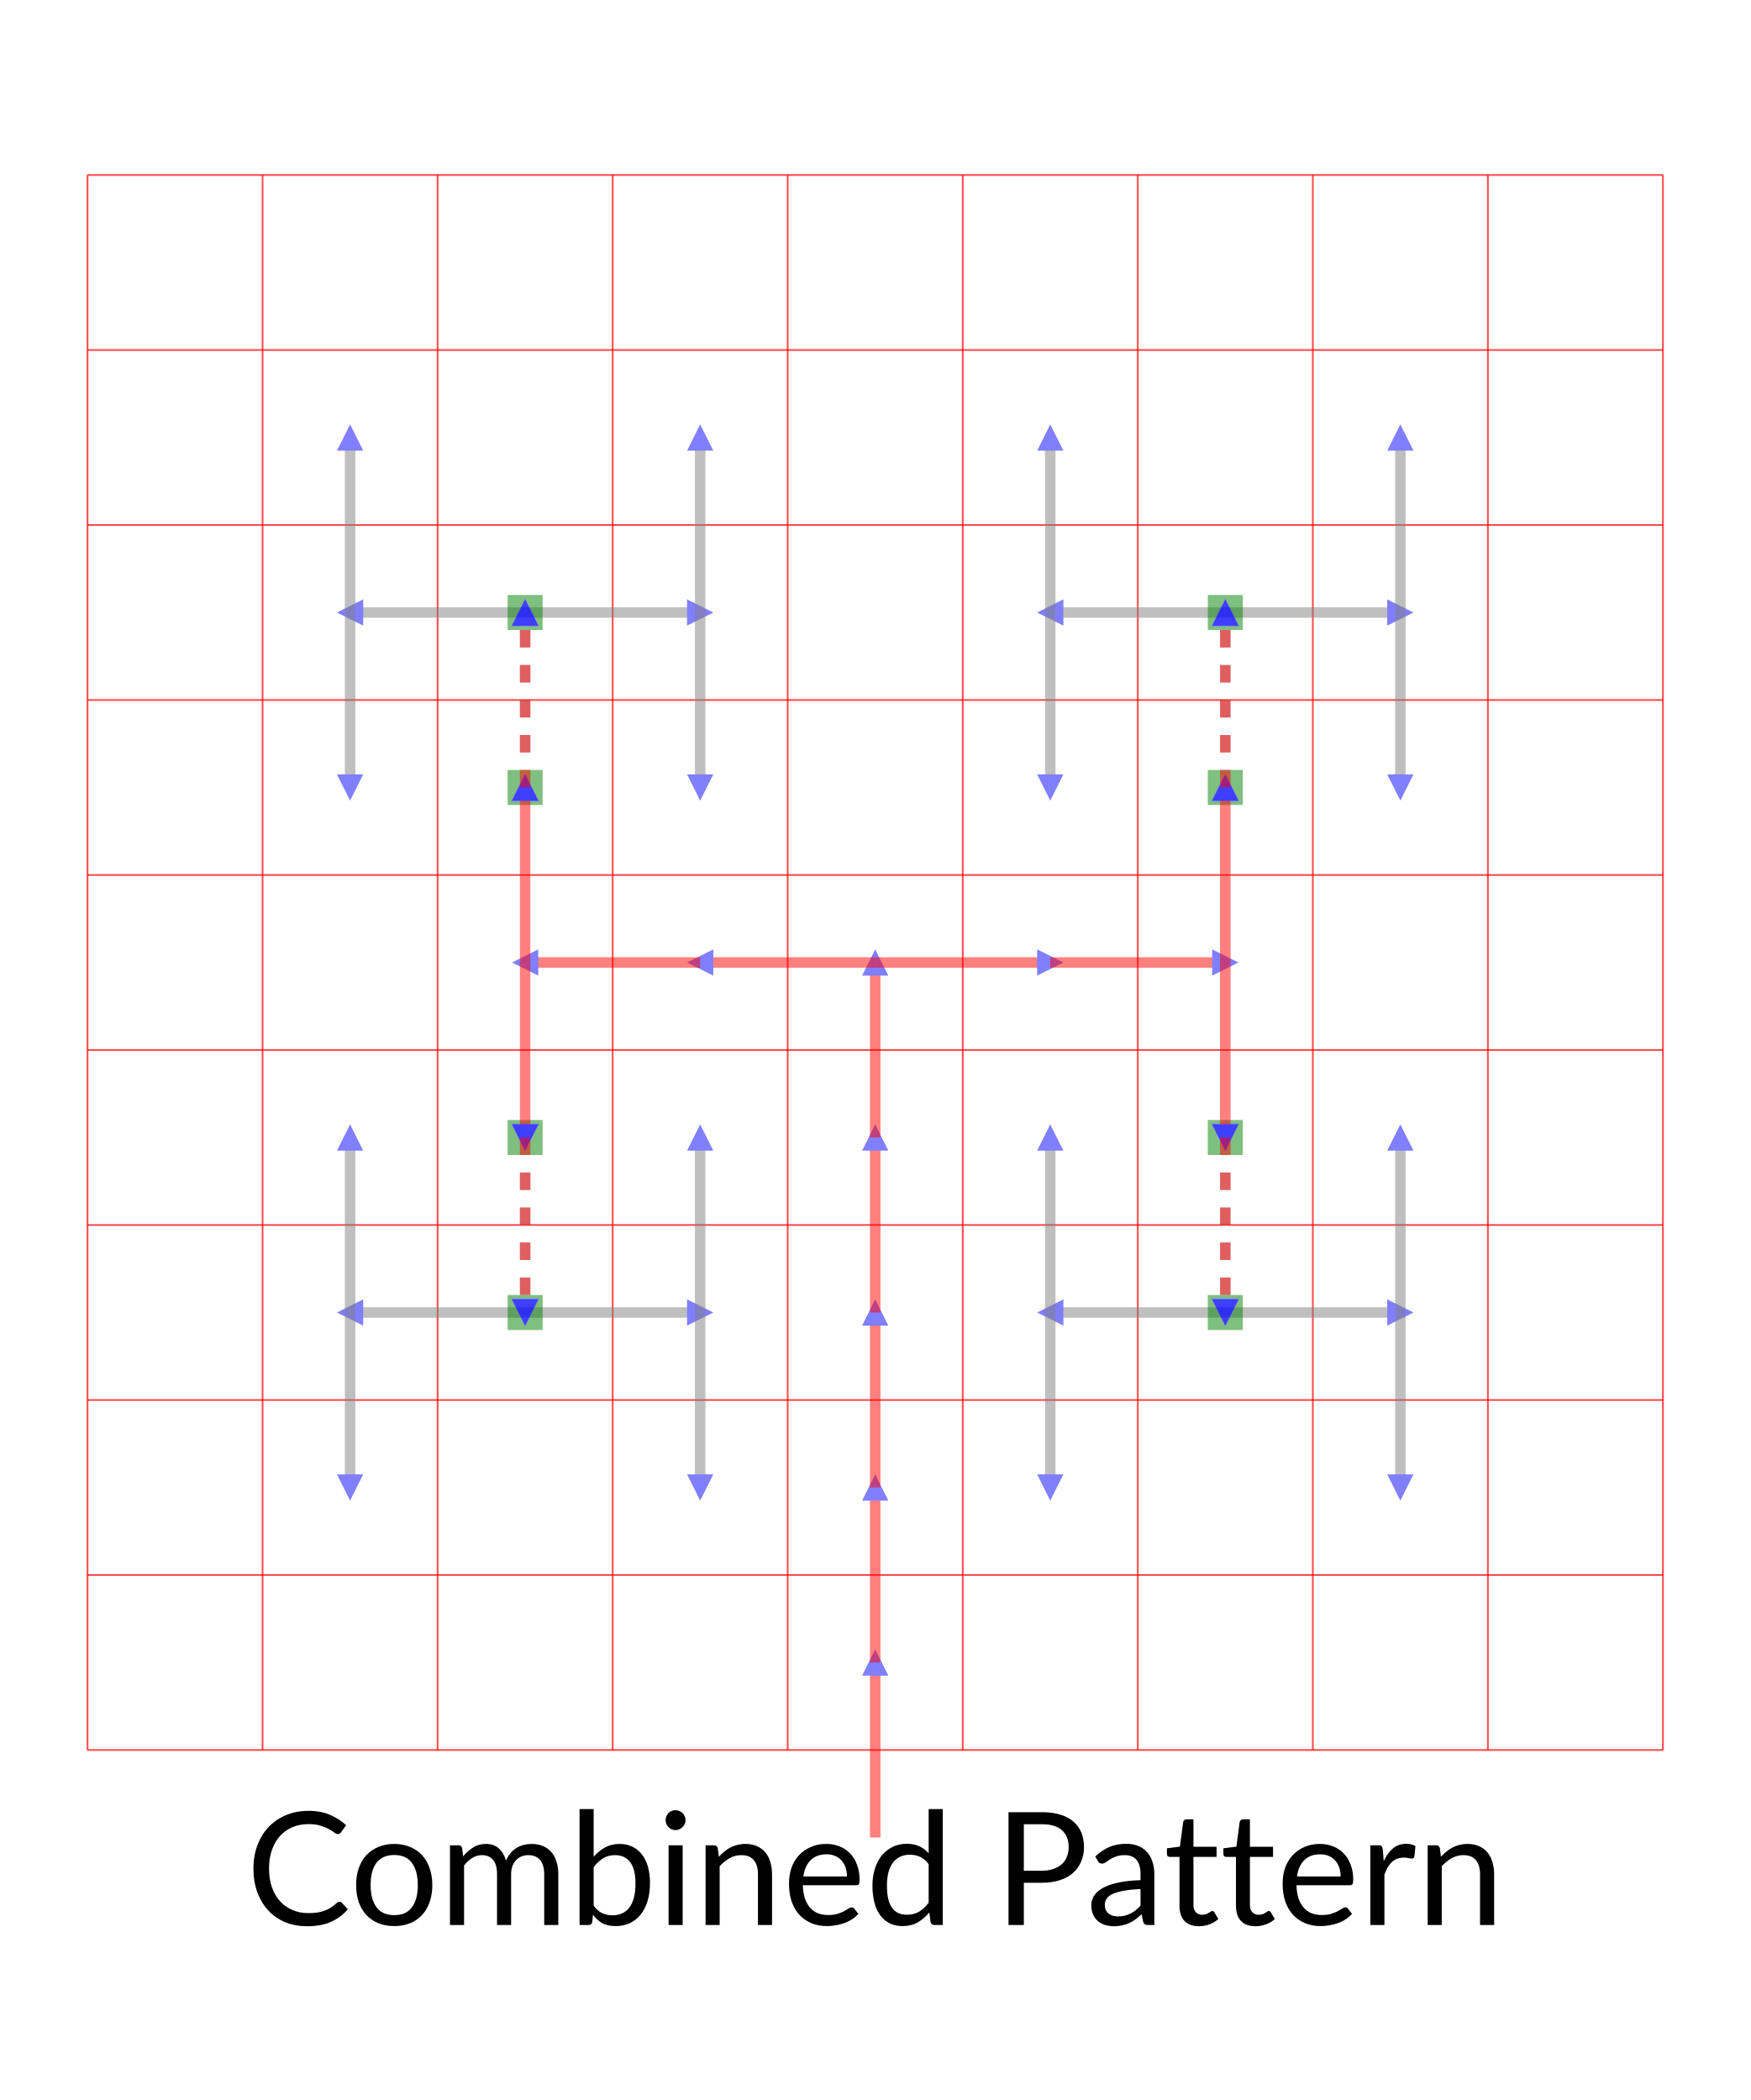
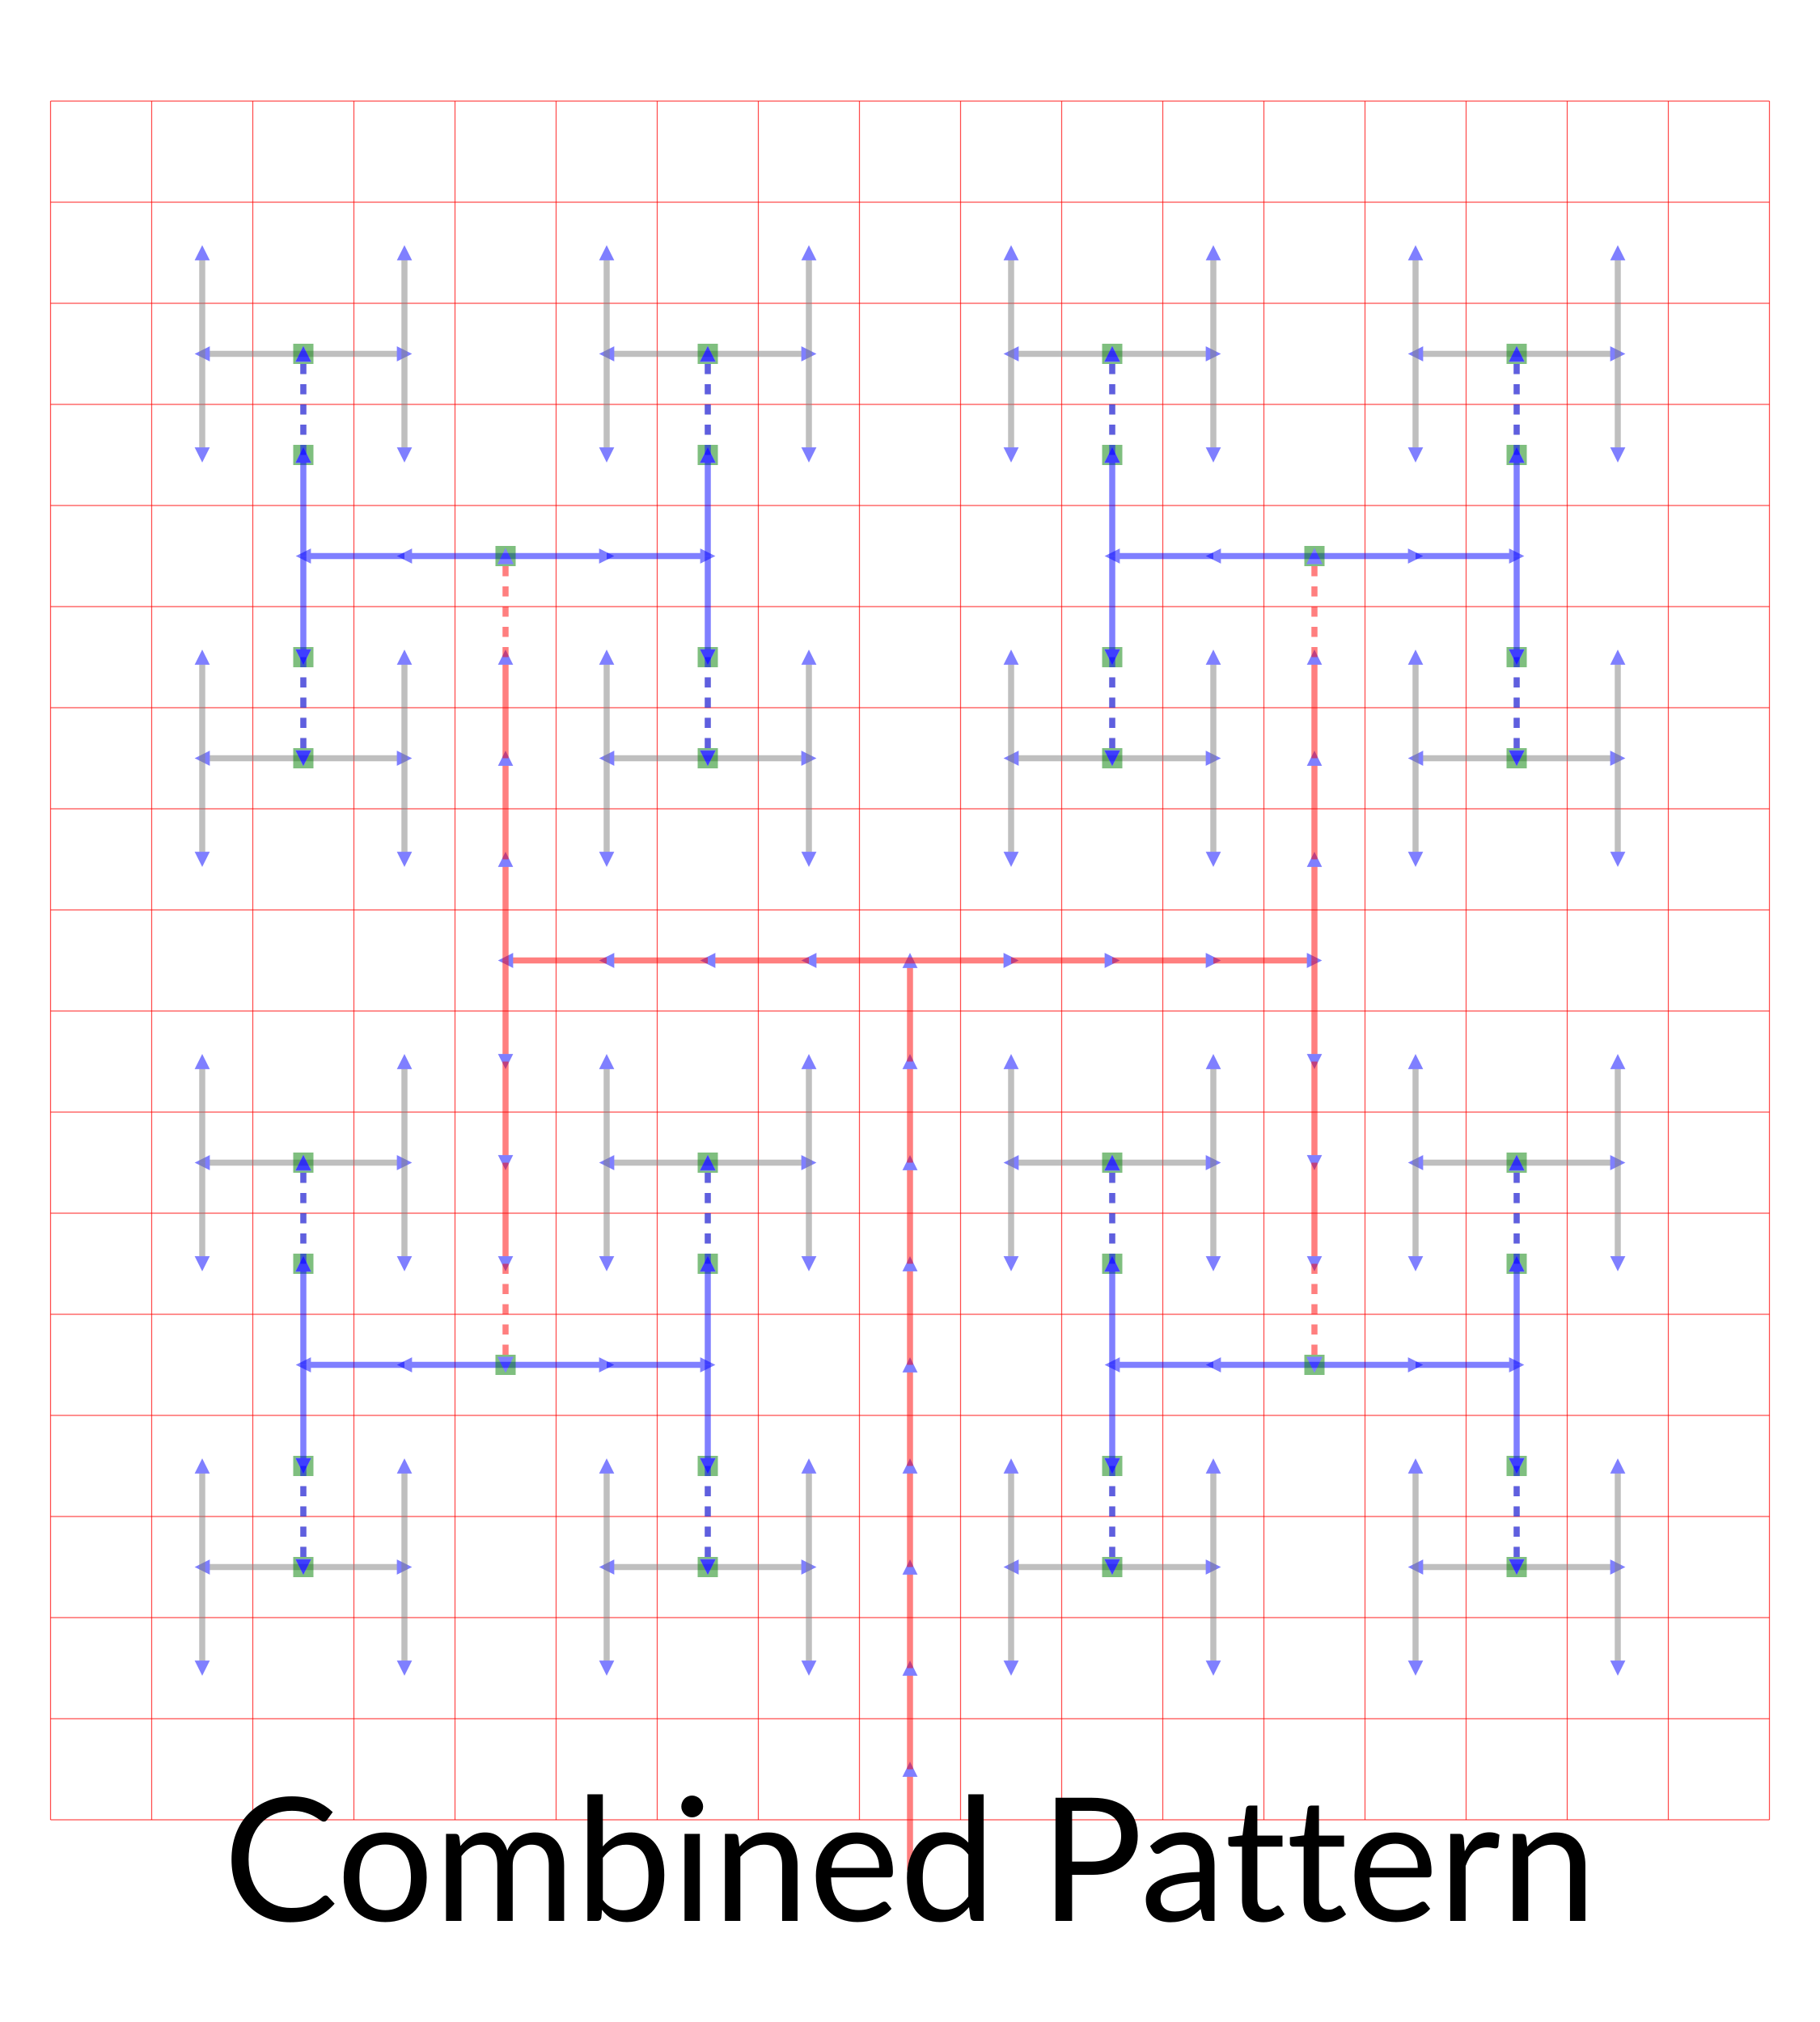
- <svg xmlns="http://www.w3.org/2000/svg" baseProfile="full" height="240" version="1.1" viewBox="0,-210.0,200,240" width="200">
-   <defs id="id15">
-     <marker id="id11" markerHeight="10" markerUnits="strokeWidth" markerWidth="5" orient="auto" refX="30" refY="30" viewBox="0 0 120 120">
+ <svg xmlns="http://www.w3.org/2000/svg" baseProfile="full" height="400" version="1.1" viewBox="0,-370.0,360,400" width="360">
+   <defs id="id20">
+     <marker id="id16" markerHeight="10" markerUnits="strokeWidth" markerWidth="5" orient="auto" refX="30" refY="30" viewBox="0 0 120 120">
      <path d="M 0 0 L 60 30 L 0 60 z" fill="blue" />
    </marker>
-     <marker id="id12" markerHeight="10" markerUnits="strokeWidth" markerWidth="5" orient="auto" viewBox="-15 -15 30 30">
+     <marker id="id17" markerHeight="10" markerUnits="strokeWidth" markerWidth="5" orient="auto" viewBox="-15 -15 30 30">
      <rect fill="green" height="20" width="20" x="-10" y="-10" />
      <path d="M 8 0 L -8 8 L -8 -8 z" fill="blue" />
    </marker>
-     <marker id="id13" markerHeight="10" markerUnits="strokeWidth" markerWidth="5" orient="auto" viewBox="-15 -15 30 30">
+     <marker id="id18" markerHeight="10" markerUnits="strokeWidth" markerWidth="5" orient="auto" viewBox="-15 -15 30 30">
      <rect fill="green" height="20" width="20" x="-10" y="-10" />
      <path d="M 8 0 L -8 8 L -8 -8 z" fill="blue" />
    </marker>
-     <marker id="id14" markerHeight="10" markerUnits="strokeWidth" markerWidth="5" orient="auto" viewBox="-15 -15 30 30">
+     <marker id="id19" markerHeight="10" markerUnits="strokeWidth" markerWidth="5" orient="auto" viewBox="-15 -15 30 30">
      <line stroke="red" stroke-width="5px" x1="0" x2="0" y1="-15" y2="15" />
    </marker>
    <style type="text/css">
                text{font-family: Lato;}
                span{text-anchor: "middle"; alignment_baseline: "middle"}
                .gridLabels{fill: grey;font-style: italic;font-weight: 900}
                .gridmarker{stroke:red; stroke-width:0.2; opacity: 0.7;}
                
                .connection{ opacity: 0.5;
-                             marker-end:url(#id11);
+                             marker-end:url(#id16);
                            stroke-width:1.2;}
                .down{stroke-dasharray: 2;
-                     marker-end:url(#id13);}
+                     marker-end:url(#id18);}
                .up{stroke-dasharray: 2;
-                     marker-start:url(#id12);}
+                     marker-start:url(#id17);}
                .top{stroke-dasharray: 2;
-                     marker-start:url(#id14);}
+                     marker-start:url(#id19);}
                .buffer{ filter: hue-rotate(90deg);
                          stroke-width:2; stroke-dasharray:1;}
                </style>
  </defs>
  <g id="markers" transform="scale(1,-1)">
-     <line class="gridmarker" x1="10" x2="10" y1="10" y2="190" />
-     <line class="gridmarker" x1="30" x2="30" y1="10" y2="190" />
-     <line class="gridmarker" x1="50" x2="50" y1="10" y2="190" />
-     <line class="gridmarker" x1="70" x2="70" y1="10" y2="190" />
-     <line class="gridmarker" x1="90" x2="90" y1="10" y2="190" />
-     <line class="gridmarker" x1="110" x2="110" y1="10" y2="190" />
-     <line class="gridmarker" x1="130" x2="130" y1="10" y2="190" />
-     <line class="gridmarker" x1="150" x2="150" y1="10" y2="190" />
-     <line class="gridmarker" x1="170" x2="170" y1="10" y2="190" />
-     <line class="gridmarker" x1="190" x2="190" y1="10" y2="190" />
-     <line class="gridmarker" x1="10" x2="190" y1="10" y2="10" />
-     <line class="gridmarker" x1="10" x2="190" y1="30" y2="30" />
-     <line class="gridmarker" x1="10" x2="190" y1="50" y2="50" />
-     <line class="gridmarker" x1="10" x2="190" y1="70" y2="70" />
-     <line class="gridmarker" x1="10" x2="190" y1="90" y2="90" />
-     <line class="gridmarker" x1="10" x2="190" y1="110" y2="110" />
-     <line class="gridmarker" x1="10" x2="190" y1="130" y2="130" />
-     <line class="gridmarker" x1="10" x2="190" y1="150" y2="150" />
-     <line class="gridmarker" x1="10" x2="190" y1="170" y2="170" />
-     <line class="gridmarker" x1="10" x2="190" y1="190" y2="190" />
+     <line class="gridmarker" x1="10" x2="10" y1="10" y2="350" />
+     <line class="gridmarker" x1="30" x2="30" y1="10" y2="350" />
+     <line class="gridmarker" x1="50" x2="50" y1="10" y2="350" />
+     <line class="gridmarker" x1="70" x2="70" y1="10" y2="350" />
+     <line class="gridmarker" x1="90" x2="90" y1="10" y2="350" />
+     <line class="gridmarker" x1="110" x2="110" y1="10" y2="350" />
+     <line class="gridmarker" x1="130" x2="130" y1="10" y2="350" />
+     <line class="gridmarker" x1="150" x2="150" y1="10" y2="350" />
+     <line class="gridmarker" x1="170" x2="170" y1="10" y2="350" />
+     <line class="gridmarker" x1="190" x2="190" y1="10" y2="350" />
+     <line class="gridmarker" x1="210" x2="210" y1="10" y2="350" />
+     <line class="gridmarker" x1="230" x2="230" y1="10" y2="350" />
+     <line class="gridmarker" x1="250" x2="250" y1="10" y2="350" />
+     <line class="gridmarker" x1="270" x2="270" y1="10" y2="350" />
+     <line class="gridmarker" x1="290" x2="290" y1="10" y2="350" />
+     <line class="gridmarker" x1="310" x2="310" y1="10" y2="350" />
+     <line class="gridmarker" x1="330" x2="330" y1="10" y2="350" />
+     <line class="gridmarker" x1="350" x2="350" y1="10" y2="350" />
+     <line class="gridmarker" x1="10" x2="350" y1="10" y2="10" />
+     <line class="gridmarker" x1="10" x2="350" y1="30" y2="30" />
+     <line class="gridmarker" x1="10" x2="350" y1="50" y2="50" />
+     <line class="gridmarker" x1="10" x2="350" y1="70" y2="70" />
+     <line class="gridmarker" x1="10" x2="350" y1="90" y2="90" />
+     <line class="gridmarker" x1="10" x2="350" y1="110" y2="110" />
+     <line class="gridmarker" x1="10" x2="350" y1="130" y2="130" />
+     <line class="gridmarker" x1="10" x2="350" y1="150" y2="150" />
+     <line class="gridmarker" x1="10" x2="350" y1="170" y2="170" />
+     <line class="gridmarker" x1="10" x2="350" y1="190" y2="190" />
+     <line class="gridmarker" x1="10" x2="350" y1="210" y2="210" />
+     <line class="gridmarker" x1="10" x2="350" y1="230" y2="230" />
+     <line class="gridmarker" x1="10" x2="350" y1="250" y2="250" />
+     <line class="gridmarker" x1="10" x2="350" y1="270" y2="270" />
+     <line class="gridmarker" x1="10" x2="350" y1="290" y2="290" />
+     <line class="gridmarker" x1="10" x2="350" y1="310" y2="310" />
+     <line class="gridmarker" x1="10" x2="350" y1="330" y2="330" />
+     <line class="gridmarker" x1="10" x2="350" y1="350" y2="350" />
  </g>
  <g id="main" transform="scale(1,-1)">
    <line class="connection same" stroke="grey" x1="60" x2="80" y1="60" y2="60" />
    <line class="connection same" stroke="grey" x1="80" x2="80" y1="60" y2="80" />
    <line class="connection same" stroke="grey" x1="80" x2="80" y1="60" y2="40" />
    <line class="connection same" stroke="grey" x1="60" x2="40" y1="60" y2="60" />
    <line class="connection same" stroke="grey" x1="40" x2="40" y1="60" y2="80" />
    <line class="connection same" stroke="grey" x1="40" x2="40" y1="60" y2="40" />
    <line class="connection same" stroke="grey" x1="140" x2="160" y1="60" y2="60" />
    <line class="connection same" stroke="grey" x1="160" x2="160" y1="60" y2="80" />
    <line class="connection same" stroke="grey" x1="160" x2="160" y1="60" y2="40" />
    <line class="connection same" stroke="grey" x1="140" x2="120" y1="60" y2="60" />
    <line class="connection same" stroke="grey" x1="120" x2="120" y1="60" y2="80" />
    <line class="connection same" stroke="grey" x1="120" x2="120" y1="60" y2="40" />
    <line class="connection same" stroke="grey" x1="140" x2="160" y1="140" y2="140" />
    <line class="connection same" stroke="grey" x1="160" x2="160" y1="140" y2="160" />
    <line class="connection same" stroke="grey" x1="160" x2="160" y1="140" y2="120" />
    <line class="connection same" stroke="grey" x1="140" x2="120" y1="140" y2="140" />
    <line class="connection same" stroke="grey" x1="120" x2="120" y1="140" y2="160" />
    <line class="connection same" stroke="grey" x1="120" x2="120" y1="140" y2="120" />
    <line class="connection same" stroke="grey" x1="60" x2="80" y1="140" y2="140" />
    <line class="connection same" stroke="grey" x1="80" x2="80" y1="140" y2="160" />
    <line class="connection same" stroke="grey" x1="80" x2="80" y1="140" y2="120" />
    <line class="connection same" stroke="grey" x1="60" x2="40" y1="140" y2="140" />
    <line class="connection same" stroke="grey" x1="40" x2="40" y1="140" y2="160" />
    <line class="connection same" stroke="grey" x1="40" x2="40" y1="140" y2="120" />
+     <line class="connection same" stroke="grey" x1="60" x2="80" y1="220" y2="220" />
+     <line class="connection same" stroke="grey" x1="80" x2="80" y1="220" y2="240" />
+     <line class="connection same" stroke="grey" x1="80" x2="80" y1="220" y2="200" />
+     <line class="connection same" stroke="grey" x1="60" x2="40" y1="220" y2="220" />
+     <line class="connection same" stroke="grey" x1="40" x2="40" y1="220" y2="240" />
+     <line class="connection same" stroke="grey" x1="40" x2="40" y1="220" y2="200" />
+     <line class="connection same" stroke="grey" x1="140" x2="160" y1="220" y2="220" />
+     <line class="connection same" stroke="grey" x1="160" x2="160" y1="220" y2="240" />
+     <line class="connection same" stroke="grey" x1="160" x2="160" y1="220" y2="200" />
+     <line class="connection same" stroke="grey" x1="140" x2="120" y1="220" y2="220" />
+     <line class="connection same" stroke="grey" x1="120" x2="120" y1="220" y2="240" />
+     <line class="connection same" stroke="grey" x1="120" x2="120" y1="220" y2="200" />
+     <line class="connection same" stroke="grey" x1="140" x2="160" y1="300" y2="300" />
+     <line class="connection same" stroke="grey" x1="160" x2="160" y1="300" y2="320" />
+     <line class="connection same" stroke="grey" x1="160" x2="160" y1="300" y2="280" />
+     <line class="connection same" stroke="grey" x1="140" x2="120" y1="300" y2="300" />
+     <line class="connection same" stroke="grey" x1="120" x2="120" y1="300" y2="320" />
+     <line class="connection same" stroke="grey" x1="120" x2="120" y1="300" y2="280" />
+     <line class="connection same" stroke="grey" x1="60" x2="80" y1="300" y2="300" />
+     <line class="connection same" stroke="grey" x1="80" x2="80" y1="300" y2="320" />
+     <line class="connection same" stroke="grey" x1="80" x2="80" y1="300" y2="280" />
+     <line class="connection same" stroke="grey" x1="60" x2="40" y1="300" y2="300" />
+     <line class="connection same" stroke="grey" x1="40" x2="40" y1="300" y2="320" />
+     <line class="connection same" stroke="grey" x1="40" x2="40" y1="300" y2="280" />
+     <line class="connection same" stroke="grey" x1="220" x2="240" y1="60" y2="60" />
+     <line class="connection same" stroke="grey" x1="240" x2="240" y1="60" y2="80" />
+     <line class="connection same" stroke="grey" x1="240" x2="240" y1="60" y2="40" />
+     <line class="connection same" stroke="grey" x1="220" x2="200" y1="60" y2="60" />
+     <line class="connection same" stroke="grey" x1="200" x2="200" y1="60" y2="80" />
+     <line class="connection same" stroke="grey" x1="200" x2="200" y1="60" y2="40" />
+     <line class="connection same" stroke="grey" x1="300" x2="320" y1="60" y2="60" />
+     <line class="connection same" stroke="grey" x1="320" x2="320" y1="60" y2="80" />
+     <line class="connection same" stroke="grey" x1="320" x2="320" y1="60" y2="40" />
+     <line class="connection same" stroke="grey" x1="300" x2="280" y1="60" y2="60" />
+     <line class="connection same" stroke="grey" x1="280" x2="280" y1="60" y2="80" />
+     <line class="connection same" stroke="grey" x1="280" x2="280" y1="60" y2="40" />
+     <line class="connection same" stroke="grey" x1="300" x2="320" y1="140" y2="140" />
+     <line class="connection same" stroke="grey" x1="320" x2="320" y1="140" y2="160" />
+     <line class="connection same" stroke="grey" x1="320" x2="320" y1="140" y2="120" />
+     <line class="connection same" stroke="grey" x1="300" x2="280" y1="140" y2="140" />
+     <line class="connection same" stroke="grey" x1="280" x2="280" y1="140" y2="160" />
+     <line class="connection same" stroke="grey" x1="280" x2="280" y1="140" y2="120" />
+     <line class="connection same" stroke="grey" x1="220" x2="240" y1="140" y2="140" />
+     <line class="connection same" stroke="grey" x1="240" x2="240" y1="140" y2="160" />
+     <line class="connection same" stroke="grey" x1="240" x2="240" y1="140" y2="120" />
+     <line class="connection same" stroke="grey" x1="220" x2="200" y1="140" y2="140" />
+     <line class="connection same" stroke="grey" x1="200" x2="200" y1="140" y2="160" />
+     <line class="connection same" stroke="grey" x1="200" x2="200" y1="140" y2="120" />
+     <line class="connection same" stroke="grey" x1="220" x2="240" y1="220" y2="220" />
+     <line class="connection same" stroke="grey" x1="240" x2="240" y1="220" y2="240" />
+     <line class="connection same" stroke="grey" x1="240" x2="240" y1="220" y2="200" />
+     <line class="connection same" stroke="grey" x1="220" x2="200" y1="220" y2="220" />
+     <line class="connection same" stroke="grey" x1="200" x2="200" y1="220" y2="240" />
+     <line class="connection same" stroke="grey" x1="200" x2="200" y1="220" y2="200" />
+     <line class="connection same" stroke="grey" x1="300" x2="320" y1="220" y2="220" />
+     <line class="connection same" stroke="grey" x1="320" x2="320" y1="220" y2="240" />
+     <line class="connection same" stroke="grey" x1="320" x2="320" y1="220" y2="200" />
+     <line class="connection same" stroke="grey" x1="300" x2="280" y1="220" y2="220" />
+     <line class="connection same" stroke="grey" x1="280" x2="280" y1="220" y2="240" />
+     <line class="connection same" stroke="grey" x1="280" x2="280" y1="220" y2="200" />
+     <line class="connection same" stroke="grey" x1="300" x2="320" y1="300" y2="300" />
+     <line class="connection same" stroke="grey" x1="320" x2="320" y1="300" y2="320" />
+     <line class="connection same" stroke="grey" x1="320" x2="320" y1="300" y2="280" />
+     <line class="connection same" stroke="grey" x1="300" x2="280" y1="300" y2="300" />
+     <line class="connection same" stroke="grey" x1="280" x2="280" y1="300" y2="320" />
+     <line class="connection same" stroke="grey" x1="280" x2="280" y1="300" y2="280" />
+     <line class="connection same" stroke="grey" x1="220" x2="240" y1="300" y2="300" />
+     <line class="connection same" stroke="grey" x1="240" x2="240" y1="300" y2="320" />
+     <line class="connection same" stroke="grey" x1="240" x2="240" y1="300" y2="280" />
+     <line class="connection same" stroke="grey" x1="220" x2="200" y1="300" y2="300" />
+     <line class="connection same" stroke="grey" x1="200" x2="200" y1="300" y2="320" />
+     <line class="connection same" stroke="grey" x1="200" x2="200" y1="300" y2="280" />
    <line class="connection up" stroke="grey" x1="60" x2="60" y1="80" y2="60" />
    <line class="connection up" stroke="grey" x1="60" x2="60" y1="120" y2="140" />
+     <line class="connection up" stroke="grey" x1="60" x2="60" y1="240" y2="220" />
+     <line class="connection up" stroke="grey" x1="60" x2="60" y1="280" y2="300" />
    <line class="connection up" stroke="grey" x1="140" x2="140" y1="80" y2="60" />
    <line class="connection up" stroke="grey" x1="140" x2="140" y1="120" y2="140" />
-     <line class="connection same" stroke="red" x1="100" x2="100" y1="0" y2="20" />
-     <line class="connection same" stroke="red" x1="100" x2="100" y1="20" y2="40" />
-     <line class="connection same" stroke="red" x1="100" x2="100" y1="40" y2="60" />
-     <line class="connection same" stroke="red" x1="100" x2="100" y1="60" y2="80" />
-     <line class="connection same" stroke="red" x1="100" x2="100" y1="80" y2="100" />
-     <line class="connection same" stroke="red" x1="100" x2="120" y1="100" y2="100" />
-     <line class="connection same" stroke="red" x1="120" x2="140" y1="100" y2="100" />
-     <line class="connection same" stroke="red" x1="140" x2="140" y1="100" y2="120" />
-     <line class="connection down" stroke="red" x1="140" x2="140" y1="120" y2="140" />
-     <line class="connection same" stroke="red" x1="140" x2="140" y1="100" y2="80" />
-     <line class="connection down" stroke="red" x1="140" x2="140" y1="80" y2="60" />
-     <line class="connection same" stroke="red" x1="100" x2="80" y1="100" y2="100" />
-     <line class="connection same" stroke="red" x1="80" x2="60" y1="100" y2="100" />
-     <line class="connection same" stroke="red" x1="60" x2="60" y1="100" y2="120" />
-     <line class="connection down" stroke="red" x1="60" x2="60" y1="120" y2="140" />
-     <line class="connection same" stroke="red" x1="60" x2="60" y1="100" y2="80" />
-     <line class="connection down" stroke="red" x1="60" x2="60" y1="80" y2="60" />
+     <line class="connection up" stroke="grey" x1="140" x2="140" y1="240" y2="220" />
+     <line class="connection up" stroke="grey" x1="140" x2="140" y1="280" y2="300" />
+     <line class="connection up" stroke="grey" x1="220" x2="220" y1="80" y2="60" />
+     <line class="connection up" stroke="grey" x1="220" x2="220" y1="120" y2="140" />
+     <line class="connection up" stroke="grey" x1="220" x2="220" y1="240" y2="220" />
+     <line class="connection up" stroke="grey" x1="220" x2="220" y1="280" y2="300" />
+     <line class="connection up" stroke="grey" x1="300" x2="300" y1="80" y2="60" />
+     <line class="connection up" stroke="grey" x1="300" x2="300" y1="120" y2="140" />
+     <line class="connection up" stroke="grey" x1="300" x2="300" y1="240" y2="220" />
+     <line class="connection up" stroke="grey" x1="300" x2="300" y1="280" y2="300" />
+     <line class="connection same" stroke="blue" x1="100" x2="120" y1="100" y2="100" />
+     <line class="connection same" stroke="blue" x1="120" x2="140" y1="100" y2="100" />
+     <line class="connection same" stroke="blue" x1="140" x2="140" y1="100" y2="120" />
+     <line class="connection down" stroke="blue" x1="140" x2="140" y1="120" y2="140" />
+     <line class="connection same" stroke="blue" x1="140" x2="140" y1="100" y2="80" />
+     <line class="connection down" stroke="blue" x1="140" x2="140" y1="80" y2="60" />
+     <line class="connection same" stroke="blue" x1="100" x2="80" y1="100" y2="100" />
+     <line class="connection same" stroke="blue" x1="80" x2="60" y1="100" y2="100" />
+     <line class="connection same" stroke="blue" x1="60" x2="60" y1="100" y2="120" />
+     <line class="connection down" stroke="blue" x1="60" x2="60" y1="120" y2="140" />
+     <line class="connection same" stroke="blue" x1="60" x2="60" y1="100" y2="80" />
+     <line class="connection down" stroke="blue" x1="60" x2="60" y1="80" y2="60" />
+     <line class="connection same" stroke="blue" x1="100" x2="120" y1="260" y2="260" />
+     <line class="connection same" stroke="blue" x1="120" x2="140" y1="260" y2="260" />
+     <line class="connection same" stroke="blue" x1="140" x2="140" y1="260" y2="280" />
+     <line class="connection down" stroke="blue" x1="140" x2="140" y1="280" y2="300" />
+     <line class="connection same" stroke="blue" x1="140" x2="140" y1="260" y2="240" />
+     <line class="connection down" stroke="blue" x1="140" x2="140" y1="240" y2="220" />
+     <line class="connection same" stroke="blue" x1="100" x2="80" y1="260" y2="260" />
+     <line class="connection same" stroke="blue" x1="80" x2="60" y1="260" y2="260" />
+     <line class="connection same" stroke="blue" x1="60" x2="60" y1="260" y2="280" />
+     <line class="connection down" stroke="blue" x1="60" x2="60" y1="280" y2="300" />
+     <line class="connection same" stroke="blue" x1="60" x2="60" y1="260" y2="240" />
+     <line class="connection down" stroke="blue" x1="60" x2="60" y1="240" y2="220" />
+     <line class="connection same" stroke="blue" x1="260" x2="280" y1="100" y2="100" />
+     <line class="connection same" stroke="blue" x1="280" x2="300" y1="100" y2="100" />
+     <line class="connection same" stroke="blue" x1="300" x2="300" y1="100" y2="120" />
+     <line class="connection down" stroke="blue" x1="300" x2="300" y1="120" y2="140" />
+     <line class="connection same" stroke="blue" x1="300" x2="300" y1="100" y2="80" />
+     <line class="connection down" stroke="blue" x1="300" x2="300" y1="80" y2="60" />
+     <line class="connection same" stroke="blue" x1="260" x2="240" y1="100" y2="100" />
+     <line class="connection same" stroke="blue" x1="240" x2="220" y1="100" y2="100" />
+     <line class="connection same" stroke="blue" x1="220" x2="220" y1="100" y2="120" />
+     <line class="connection down" stroke="blue" x1="220" x2="220" y1="120" y2="140" />
+     <line class="connection same" stroke="blue" x1="220" x2="220" y1="100" y2="80" />
+     <line class="connection down" stroke="blue" x1="220" x2="220" y1="80" y2="60" />
+     <line class="connection same" stroke="blue" x1="260" x2="280" y1="260" y2="260" />
+     <line class="connection same" stroke="blue" x1="280" x2="300" y1="260" y2="260" />
+     <line class="connection same" stroke="blue" x1="300" x2="300" y1="260" y2="280" />
+     <line class="connection down" stroke="blue" x1="300" x2="300" y1="280" y2="300" />
+     <line class="connection same" stroke="blue" x1="300" x2="300" y1="260" y2="240" />
+     <line class="connection down" stroke="blue" x1="300" x2="300" y1="240" y2="220" />
+     <line class="connection same" stroke="blue" x1="260" x2="240" y1="260" y2="260" />
+     <line class="connection same" stroke="blue" x1="240" x2="220" y1="260" y2="260" />
+     <line class="connection same" stroke="blue" x1="220" x2="220" y1="260" y2="280" />
+     <line class="connection down" stroke="blue" x1="220" x2="220" y1="280" y2="300" />
+     <line class="connection same" stroke="blue" x1="220" x2="220" y1="260" y2="240" />
+     <line class="connection down" stroke="blue" x1="220" x2="220" y1="240" y2="220" />
+     <line class="connection same" stroke="red" x1="180" x2="180" y1="0" y2="20" />
+     <line class="connection same" stroke="red" x1="180" x2="180" y1="20" y2="40" />
+     <line class="connection same" stroke="red" x1="180" x2="180" y1="40" y2="60" />
+     <line class="connection same" stroke="red" x1="180" x2="180" y1="60" y2="80" />
+     <line class="connection same" stroke="red" x1="180" x2="180" y1="80" y2="100" />
+     <line class="connection same" stroke="red" x1="180" x2="180" y1="100" y2="120" />
+     <line class="connection same" stroke="red" x1="180" x2="180" y1="120" y2="140" />
+     <line class="connection same" stroke="red" x1="180" x2="180" y1="140" y2="160" />
+     <line class="connection same" stroke="red" x1="180" x2="180" y1="160" y2="180" />
+     <line class="connection same" stroke="red" x1="180" x2="200" y1="180" y2="180" />
+     <line class="connection same" stroke="red" x1="200" x2="220" y1="180" y2="180" />
+     <line class="connection same" stroke="red" x1="220" x2="240" y1="180" y2="180" />
+     <line class="connection same" stroke="red" x1="240" x2="260" y1="180" y2="180" />
+     <line class="connection same" stroke="red" x1="260" x2="260" y1="180" y2="200" />
+     <line class="connection same" stroke="red" x1="260" x2="260" y1="200" y2="220" />
+     <line class="connection same" stroke="red" x1="260" x2="260" y1="220" y2="240" />
+     <line class="connection down" stroke="red" x1="260" x2="260" y1="240" y2="260" />
+     <line class="connection same" stroke="red" x1="260" x2="260" y1="180" y2="160" />
+     <line class="connection same" stroke="red" x1="260" x2="260" y1="160" y2="140" />
+     <line class="connection same" stroke="red" x1="260" x2="260" y1="140" y2="120" />
+     <line class="connection down" stroke="red" x1="260" x2="260" y1="120" y2="100" />
+     <line class="connection same" stroke="red" x1="180" x2="160" y1="180" y2="180" />
+     <line class="connection same" stroke="red" x1="160" x2="140" y1="180" y2="180" />
+     <line class="connection same" stroke="red" x1="140" x2="120" y1="180" y2="180" />
+     <line class="connection same" stroke="red" x1="120" x2="100" y1="180" y2="180" />
+     <line class="connection same" stroke="red" x1="100" x2="100" y1="180" y2="200" />
+     <line class="connection same" stroke="red" x1="100" x2="100" y1="200" y2="220" />
+     <line class="connection same" stroke="red" x1="100" x2="100" y1="220" y2="240" />
+     <line class="connection down" stroke="red" x1="100" x2="100" y1="240" y2="260" />
+     <line class="connection same" stroke="red" x1="100" x2="100" y1="180" y2="160" />
+     <line class="connection same" stroke="red" x1="100" x2="100" y1="160" y2="140" />
+     <line class="connection same" stroke="red" x1="100" x2="100" y1="140" y2="120" />
+     <line class="connection down" stroke="red" x1="100" x2="100" y1="120" y2="100" />
    <g id="text">
-       <text alignment-baseline="middle" class="moduleLabel" fill="black" font-size="18.0" text-anchor="middle" transform="scale(1,-1)" x="100.0" y="10.0">Combined Pattern</text>
+       <text alignment-baseline="middle" class="moduleLabel" fill="black" font-size="34.0" text-anchor="middle" transform="scale(1,-1)" x="180.0" y="10.0">Combined Pattern</text>
    </g>
  </g>
</svg>
